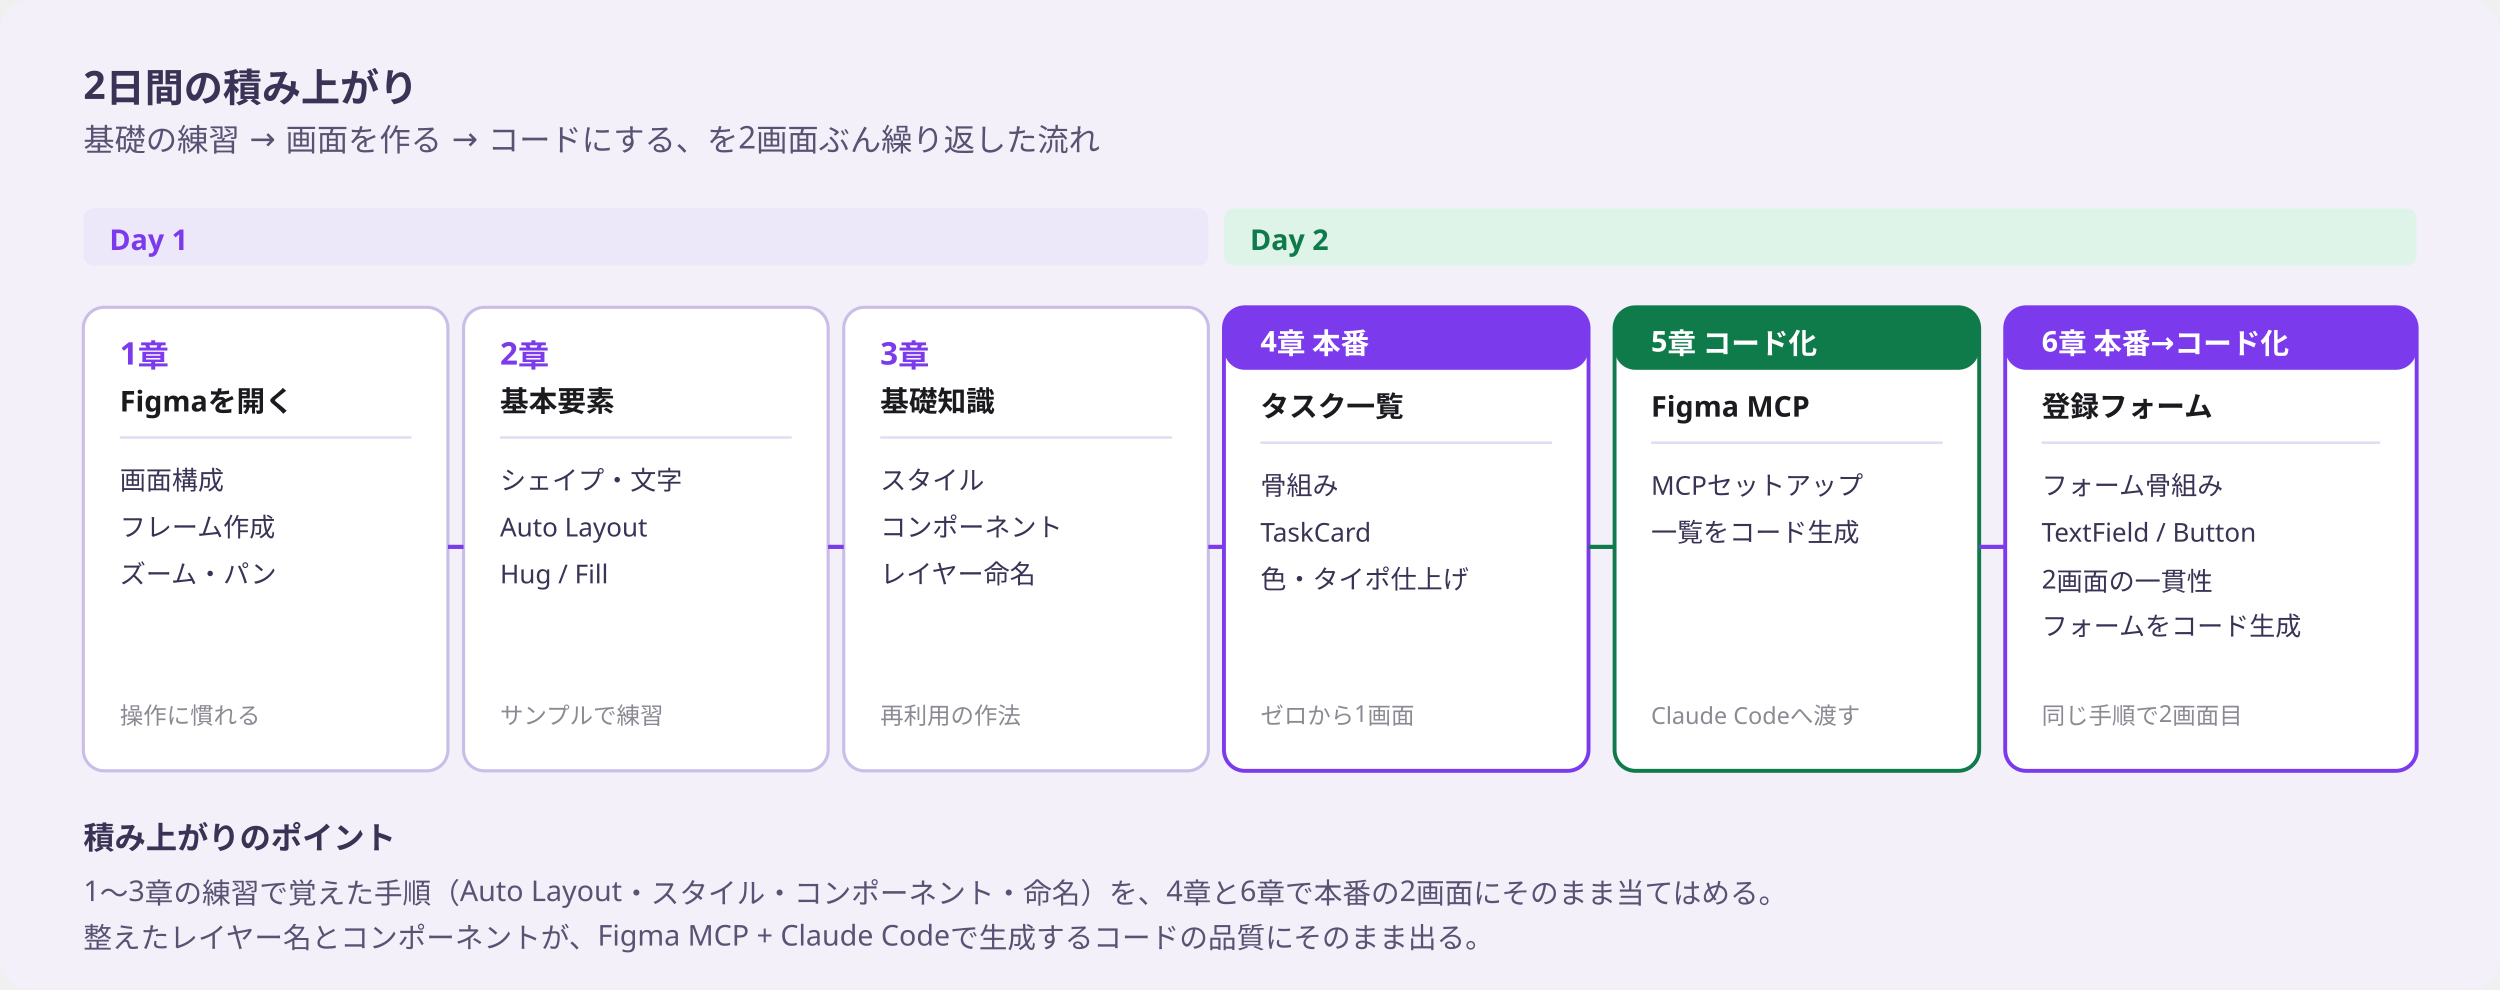
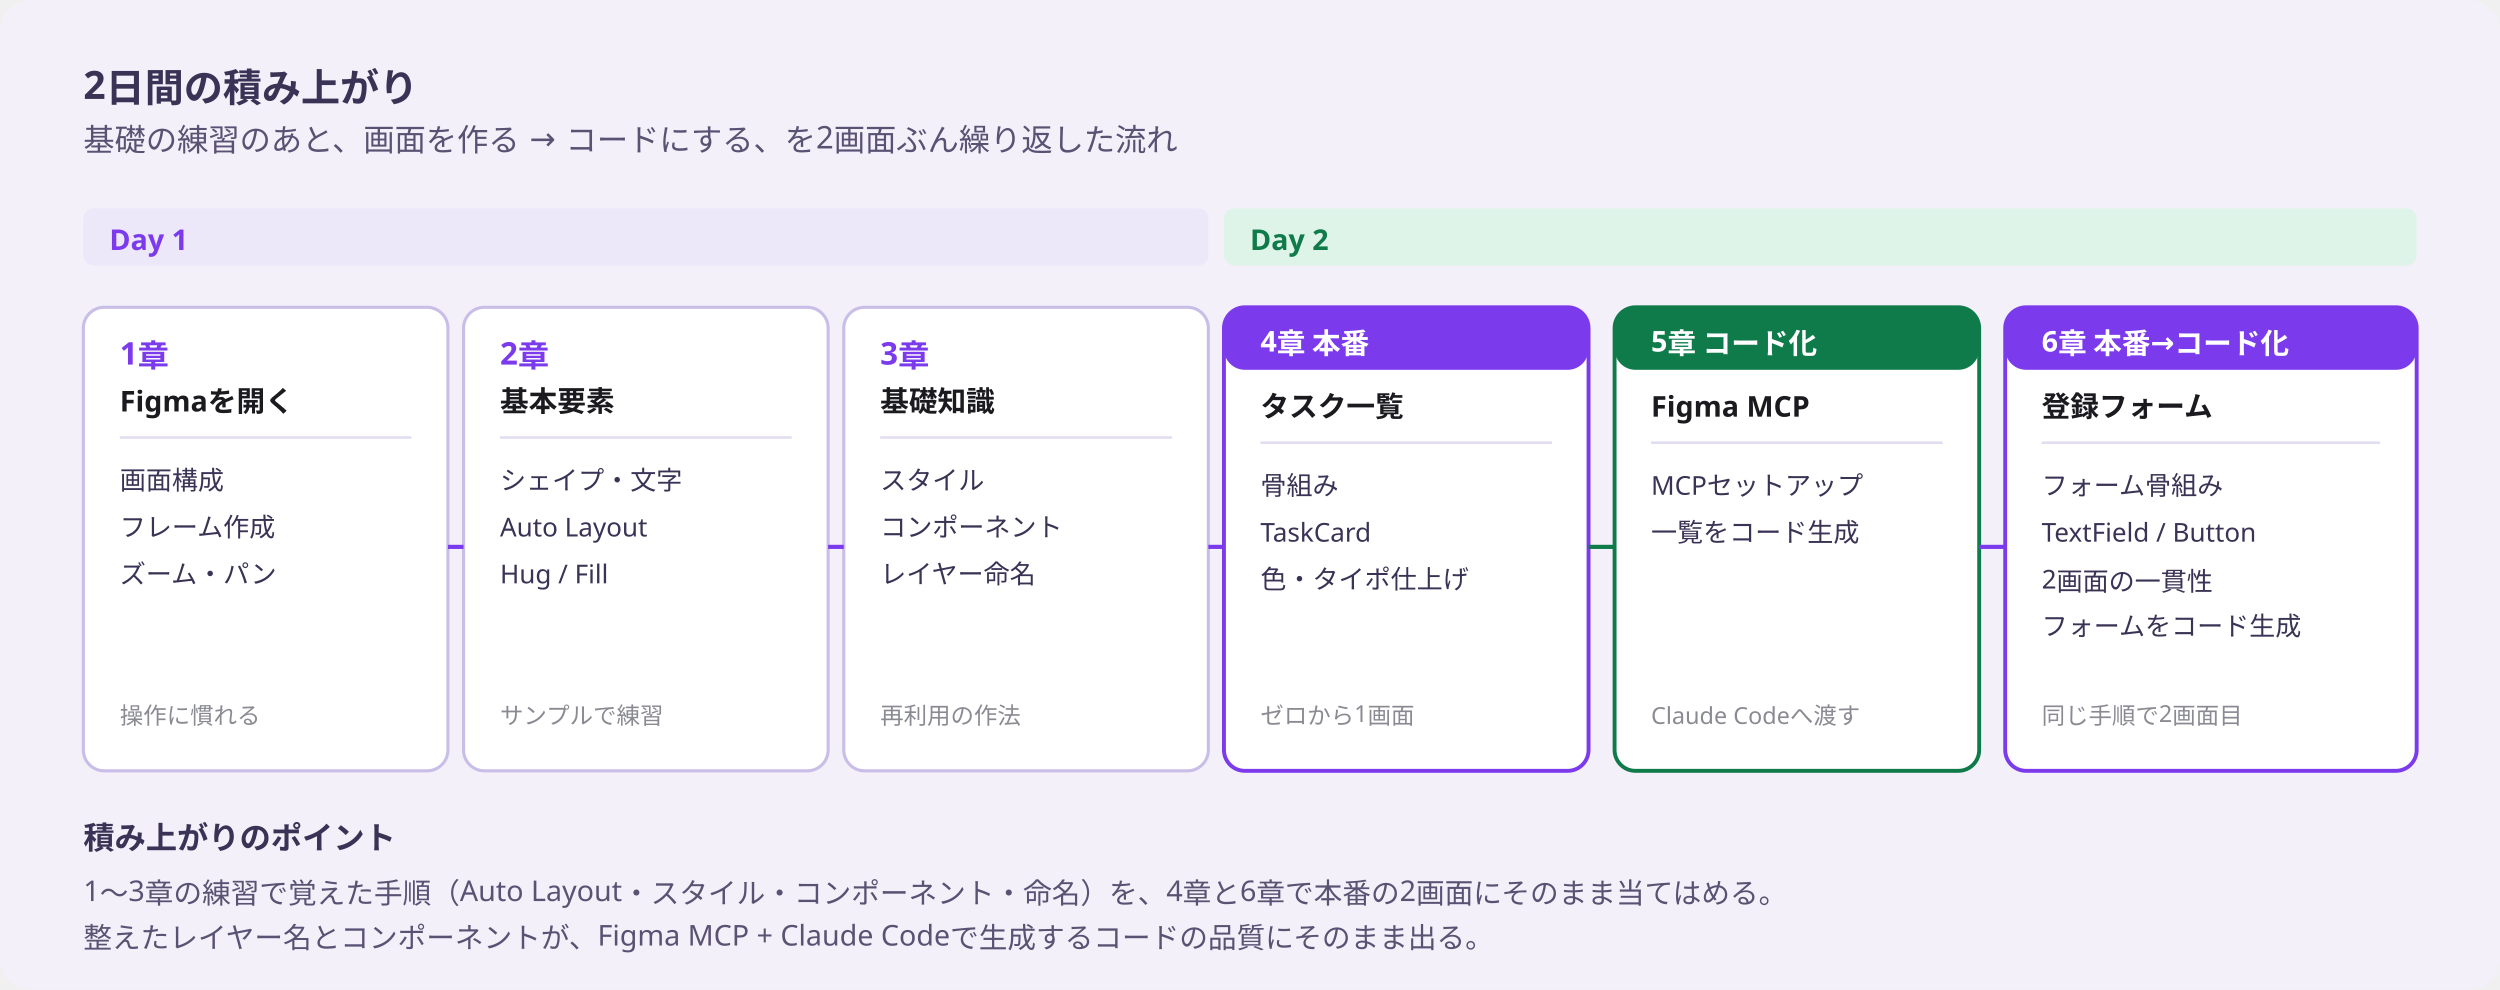
<svg xmlns="http://www.w3.org/2000/svg" viewBox="0 0 960 380" font-family="'Hiragino Sans', 'Noto Sans JP', sans-serif" role="img" aria-label="2日間のハンズオンの流れの俯瞰図。1章から6章までを左から右に並べ、1章から3章は基礎の練習、4章でタスク一覧を作り、5章でそれをコードに変換し、6章で登録フォームを作ってコードに変換する積み上がりを示す。">
  <rect x="0" y="0" width="960" height="380" rx="12" fill="#F3F0FA" />
  <text x="32" y="38" font-size="15" font-weight="bold" fill="#3B3355">2日間の積み上がり</text>
-   <text x="32" y="58" font-size="12" fill="#5A5273">基礎の練習 → 画面を作る → コードにする、を2画面ぶん繰り返した流れ</text>
+   <text x="32" y="58" font-size="12" fill="#5A5273">基礎の練習のあと、画面を作る → コードにする、を2画面ぶん繰り返した流れ</text>
  <rect x="32" y="80" width="432" height="22" rx="4" fill="#EDE7FA" />
  <text x="42" y="96" font-size="11" font-weight="bold" fill="#7C3AED">Day 1</text>
  <rect x="470" y="80" width="458" height="22" rx="4" fill="#DFF4E9" />
  <text x="480" y="96" font-size="11" font-weight="bold" fill="#0F7A4A">Day 2</text>
  <g>
    <rect x="32" y="118" width="140" height="178" rx="8" fill="#FFFFFF" stroke="#C9BEE8" stroke-width="1.2" />
    <text x="46" y="140" font-size="12" font-weight="bold" fill="#7C3AED">1章</text>
    <text x="46" y="158" font-size="11" font-weight="bold" fill="#1A1A1F">Figmaを開く</text>
    <line x1="46" y1="168" x2="158" y2="168" stroke="#E2DDF0" stroke-width="1" />
    <text x="46" y="188" font-size="10" fill="#3B3355">画面構成</text>
    <text x="46" y="206" font-size="10" fill="#3B3355">フレーム作成</text>
    <text x="46" y="224" font-size="10" fill="#3B3355">ズーム・パン</text>
    <text x="46" y="278" font-size="9" fill="#8A8A93">操作に慣れる</text>
  </g>
  <g>
    <rect x="178" y="118" width="140" height="178" rx="8" fill="#FFFFFF" stroke="#C9BEE8" stroke-width="1.2" />
    <text x="192" y="140" font-size="12" font-weight="bold" fill="#7C3AED">2章</text>
    <text x="192" y="158" font-size="11" font-weight="bold" fill="#1A1A1F">基本要素</text>
    <line x1="192" y1="168" x2="304" y2="168" stroke="#E2DDF0" stroke-width="1" />
    <text x="192" y="188" font-size="10" fill="#3B3355">シェイプ・文字</text>
    <text x="192" y="206" font-size="10" fill="#3B3355">Auto Layout</text>
    <text x="192" y="224" font-size="10" fill="#3B3355">Hug / Fill</text>
    <text x="192" y="278" font-size="9" fill="#8A8A93">サンプルで練習</text>
  </g>
  <g>
    <rect x="324" y="118" width="140" height="178" rx="8" fill="#FFFFFF" stroke="#C9BEE8" stroke-width="1.2" />
    <text x="338" y="140" font-size="12" font-weight="bold" fill="#7C3AED">3章</text>
    <text x="338" y="158" font-size="11" font-weight="bold" fill="#1A1A1F">基礎知識</text>
    <line x1="338" y1="168" x2="450" y2="168" stroke="#E2DDF0" stroke-width="1" />
    <text x="338" y="188" font-size="10" fill="#3B3355">スタイル</text>
    <text x="338" y="206" font-size="10" fill="#3B3355">コンポーネント</text>
    <text x="338" y="224" font-size="10" fill="#3B3355">レイヤー命名</text>
    <text x="338" y="278" font-size="9" fill="#8A8A93">再利用の作法</text>
  </g>
  <g>
    <rect x="470" y="118" width="140" height="178" rx="8" fill="#FFFFFF" stroke="#7C3AED" stroke-width="1.5" />
    <rect x="470" y="118" width="140" height="24" rx="8" fill="#7C3AED" />
    <text x="484" y="135" font-size="11" font-weight="bold" fill="#FFFFFF">4章 本番</text>
    <text x="484" y="160" font-size="11" font-weight="bold" fill="#1A1A1F">タスク一覧</text>
    <line x1="484" y1="170" x2="596" y2="170" stroke="#E2DDF0" stroke-width="1" />
    <text x="484" y="190" font-size="10" fill="#3B3355">骨組み</text>
    <text x="484" y="208" font-size="10" fill="#3B3355">TaskCard</text>
    <text x="484" y="226" font-size="10" fill="#3B3355">色・タイポ仕上げ</text>
    <text x="484" y="278" font-size="9" fill="#8A8A93">ゼロから1画面</text>
  </g>
  <g>
    <rect x="620" y="118" width="140" height="178" rx="8" fill="#FFFFFF" stroke="#0F7A4A" stroke-width="1.5" />
    <rect x="620" y="118" width="140" height="24" rx="8" fill="#0F7A4A" />
    <text x="634" y="135" font-size="11" font-weight="bold" fill="#FFFFFF">5章 コード化</text>
    <text x="634" y="160" font-size="11" font-weight="bold" fill="#1A1A1F">Figma MCP</text>
    <line x1="634" y1="170" x2="746" y2="170" stroke="#E2DDF0" stroke-width="1" />
    <text x="634" y="190" font-size="10" fill="#3B3355">MCPセットアップ</text>
    <text x="634" y="208" font-size="10" fill="#3B3355">一覧をコード生成</text>
    <text x="634" y="278" font-size="9" fill="#8A8A93">Claude Codeへ渡す</text>
  </g>
  <g>
    <rect x="770" y="118" width="158" height="178" rx="8" fill="#FFFFFF" stroke="#7C3AED" stroke-width="1.5" />
    <rect x="770" y="118" width="158" height="24" rx="8" fill="#7C3AED" />
    <text x="784" y="135" font-size="11" font-weight="bold" fill="#FFFFFF">6章 本番→コード化</text>
    <text x="784" y="160" font-size="11" font-weight="bold" fill="#1A1A1F">登録フォーム</text>
    <line x1="784" y1="170" x2="914" y2="170" stroke="#E2DDF0" stroke-width="1" />
    <text x="784" y="190" font-size="10" fill="#3B3355">フォーム骨組み</text>
    <text x="784" y="208" font-size="10" fill="#3B3355">TextField / Button</text>
    <text x="784" y="226" font-size="10" fill="#3B3355">2画面の一貫性</text>
    <text x="784" y="244" font-size="10" fill="#3B3355">フォームをコード生成</text>
    <text x="784" y="278" font-size="9" fill="#8A8A93">同じ手順で2画面目</text>
  </g>
  <g stroke="#7C3AED" stroke-width="1.6" fill="none">
    <path d="M 172 210 L 178 210" />
    <path d="M 318 210 L 324 210" />
    <path d="M 464 210 L 470 210" />
  </g>
  <path d="M 610 210 L 620 210" stroke="#0F7A4A" stroke-width="1.6" fill="none" />
  <path d="M 760 210 L 770 210" stroke="#7C3AED" stroke-width="1.6" fill="none" />
  <text x="32" y="326" font-size="12" font-weight="bold" fill="#3B3355">積み上がりのポイント</text>
  <text x="32" y="346" font-size="11" fill="#5A5273">1〜3章の練習で覚えた手順（Auto Layout・スタイル・コンポーネント・命名）を、4章と6章で本番の2画面にそのまま当てはめる。</text>
  <text x="32" y="364" font-size="11" fill="#5A5273">整えたレイヤー名とコンポーネントが、Figma MCP + Claude Codeで生成するコードの品質にそのまま出る。</text>
</svg>
